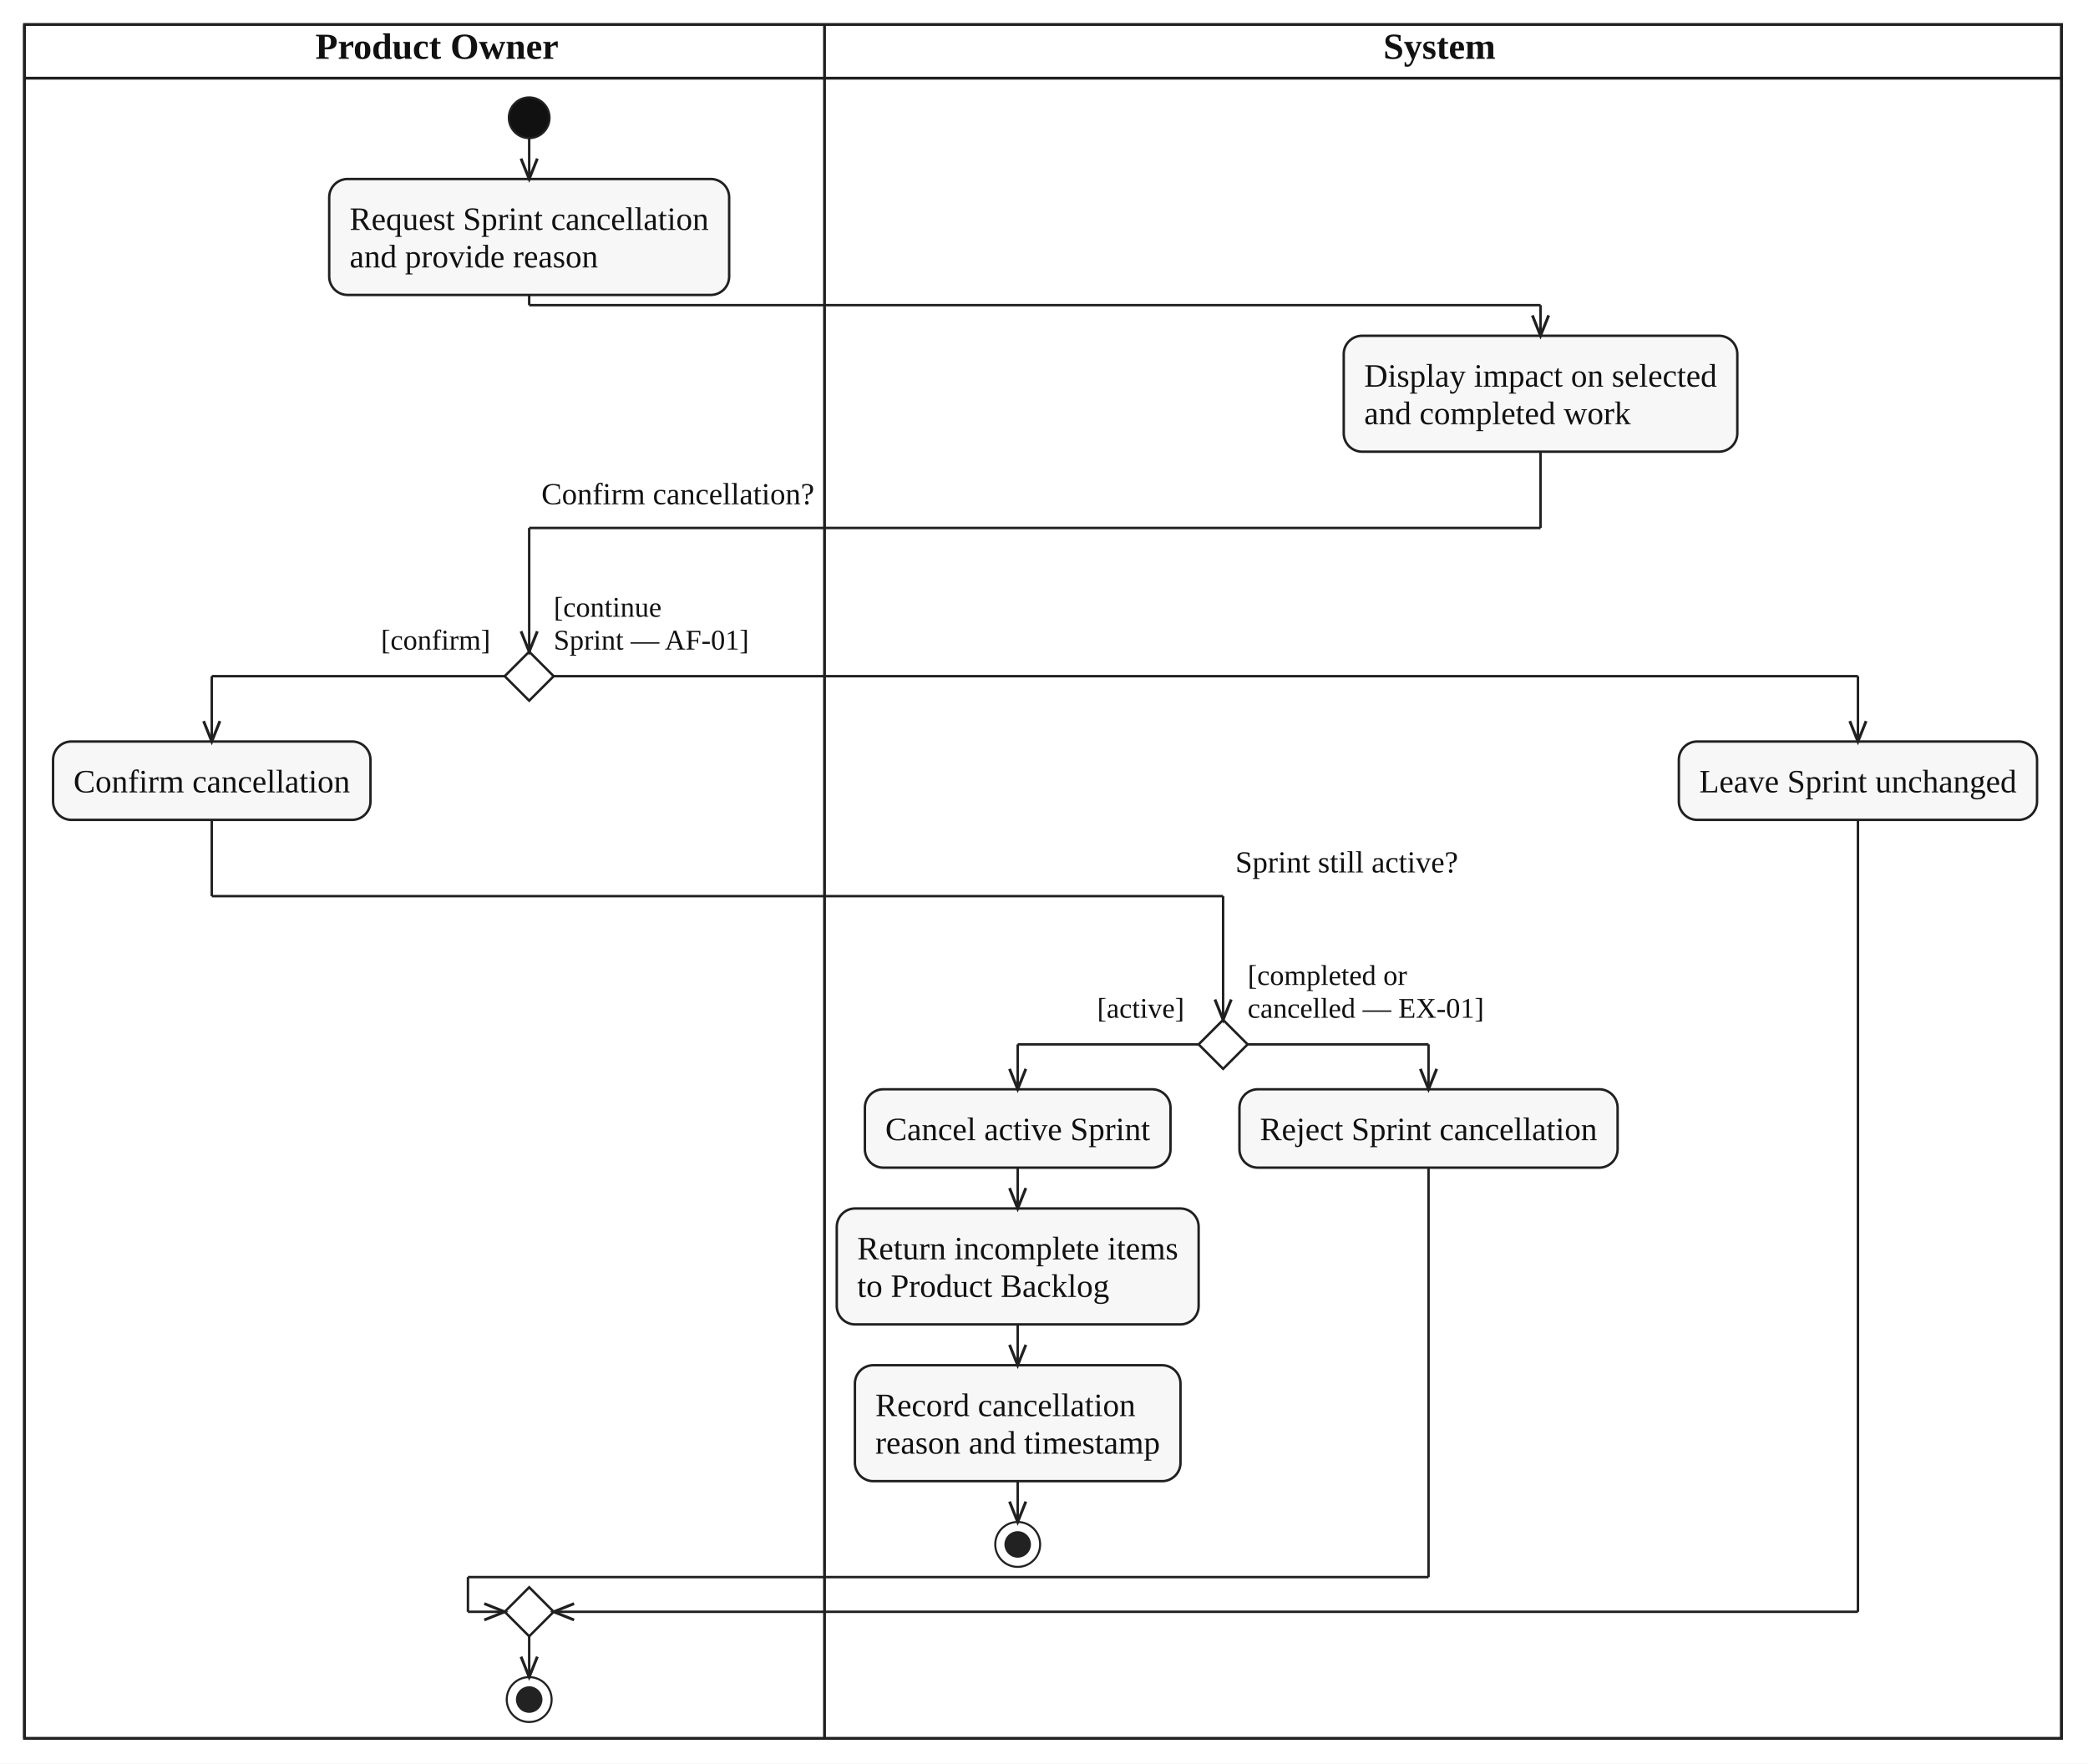
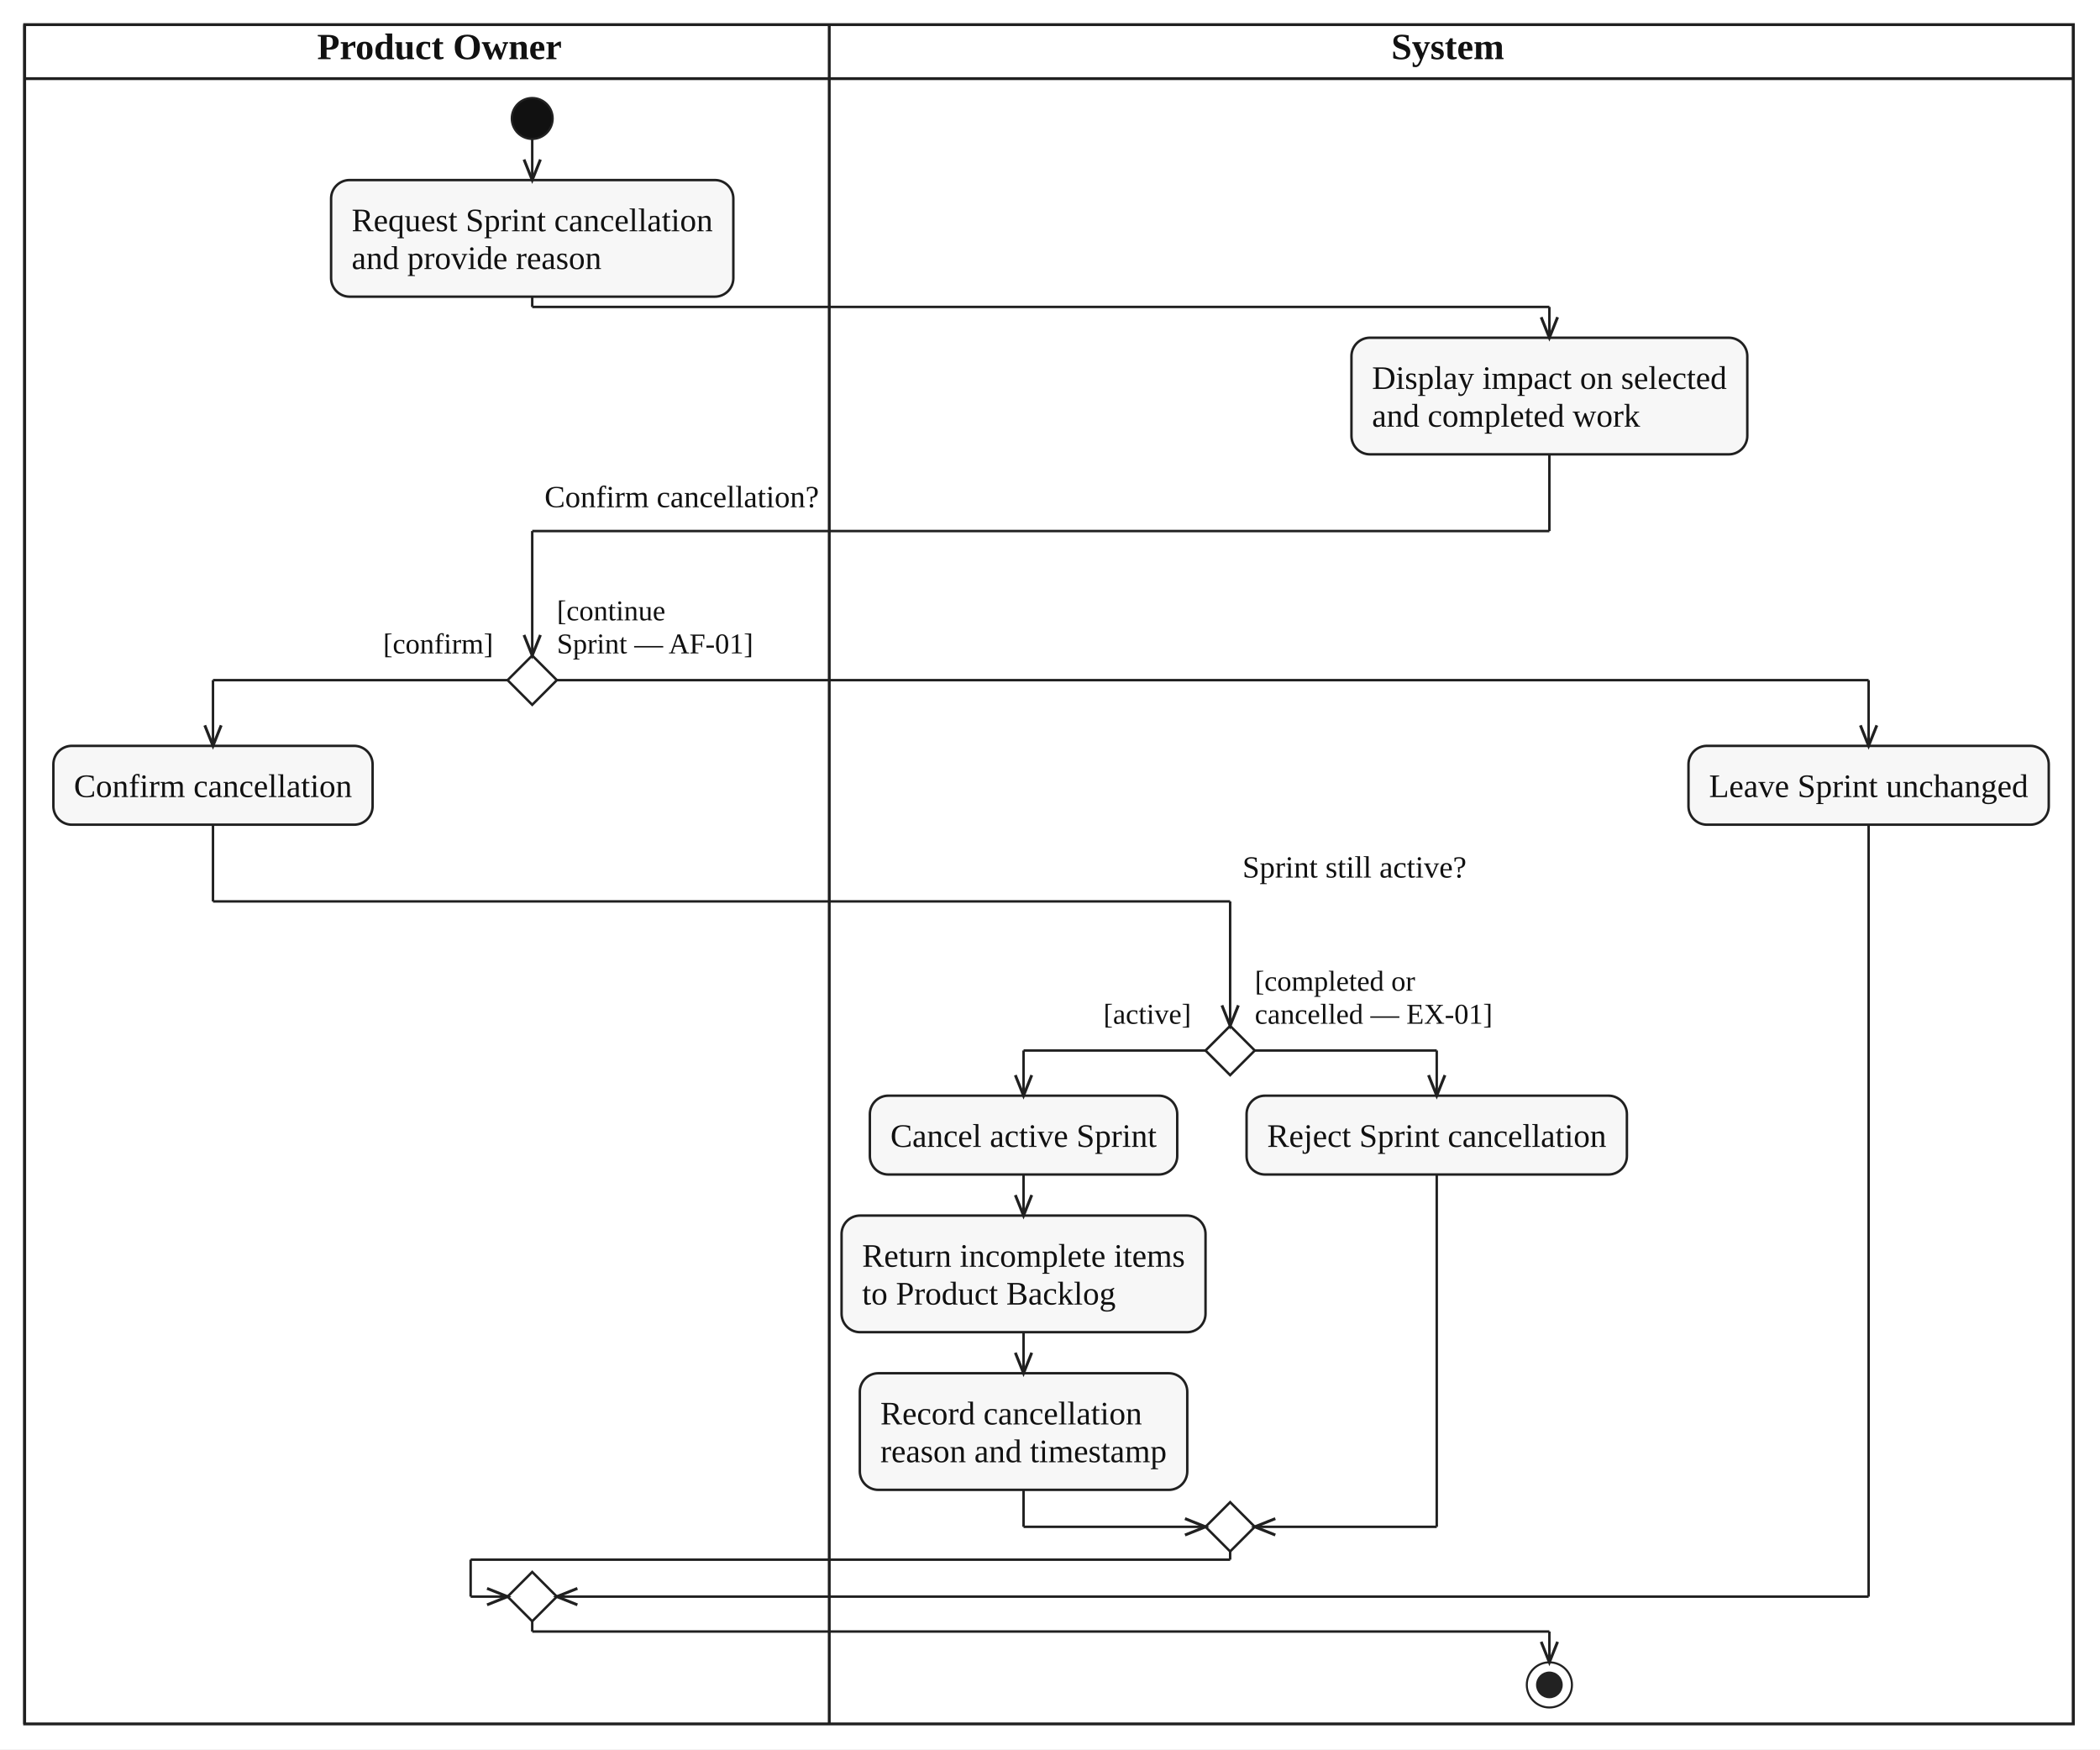
- <svg xmlns="http://www.w3.org/2000/svg" contentStyleType="text/css" height="864px" preserveAspectRatio="none" style="width:1023px;height:864px;background:#FFFFFF;" version="1.1" viewBox="-5 0.394 1023 864" width="1023px" zoomAndPan="magnify" data-pres-formatted="1">
-   <rect id="pres-background" x="-5" y="0.394" width="1023" height="864" fill="#FFFFFF" stroke="none" />
+ <svg xmlns="http://www.w3.org/2000/svg" contentStyleType="text/css" height="852px" preserveAspectRatio="none" style="width:1023px;height:852px;background:#FFFFFF;" version="1.1" viewBox="-5 0.394 1023 852" width="1023px" zoomAndPan="magnify" data-pres-formatted="1">
+   <rect id="pres-background" x="-5" y="0.394" width="1023" height="852" fill="#FFFFFF" stroke="none" />
  <defs />
  <g>
    <rect fill="#FFFFFF" height="30.698" style="stroke:#FFFFFF;stroke-width:1.0;" width="983.285" x="15" y="12.394" />
    <ellipse cx="254.269" cy="58.092" fill="#111111" rx="10" ry="10" style="stroke:#222222;stroke-width:1.0;" />
    <rect fill="#F7F7F7" height="56.797" rx="9" ry="9" style="stroke:#202020;stroke-width:1.2;" width="195.953" x="156.292" y="88.092" />
    <text fill="#111111" font-family="Times New Roman" font-size="16" lengthAdjust="spacing" textLength="175.953" x="166.292" y="113.029">Request Sprint cancellation</text>
    <text fill="#111111" font-family="Times New Roman" font-size="16" lengthAdjust="spacing" textLength="121.734" x="166.292" y="131.428">and provide reason</text>
    <polygon fill="#FFFFFF" points="254.269,319.673,266.269,331.673,254.269,343.673,242.269,331.673,254.269,319.673" style="stroke:#202020;stroke-width:1.2;" />
    <text fill="#111111" font-family="Times New Roman" font-size="15" lengthAdjust="spacing" textLength="133.696" x="260.269" y="247.434">Confirm cancellation?</text>
    <text fill="#111111" font-family="Times New Roman" font-size="15" lengthAdjust="spacing" textLength="3.75" x="260.269" y="264.683"> </text>
    <text fill="#111111" font-family="Times New Roman" font-size="15" lengthAdjust="spacing" textLength="3.75" x="260.269" y="281.931"> </text>
    <text fill="#111111" font-family="Times New Roman" font-size="15" lengthAdjust="spacing" textLength="3.75" x="260.269" y="299.18"> </text>
    <text fill="#111111" font-family="Times New Roman" font-size="15" lengthAdjust="spacing" textLength="3.75" x="260.269" y="316.428"> </text>
    <text fill="#111111" font-family="Times New Roman" font-size="14" lengthAdjust="spacing" textLength="60.642" x="181.627" y="318.644">[confirm]  </text>
    <text fill="#111111" font-family="Times New Roman" font-size="6" lengthAdjust="spacing" textLength="1.5" x="181.627" y="327.274"> </text>
    <text fill="#111111" font-family="Times New Roman" font-size="14" lengthAdjust="spacing" textLength="59.869" x="266.269" y="302.546">  [continue</text>
    <text fill="#111111" font-family="Times New Roman" font-size="14" lengthAdjust="spacing" textLength="103.448" x="266.269" y="318.644">  Sprint — AF-01]</text>
    <text fill="#111111" font-family="Times New Roman" font-size="6" lengthAdjust="spacing" textLength="1.5" x="266.269" y="327.274"> </text>
    <rect fill="#F7F7F7" height="38.398" rx="9" ry="9" style="stroke:#202020;stroke-width:1.2;" width="155.508" x="21" y="363.673" />
    <text fill="#111111" font-family="Times New Roman" font-size="16" lengthAdjust="spacing" textLength="135.508" x="31" y="388.61">Confirm cancellation</text>
-     <polygon fill="#FFFFFF" points="254.269,778.051,266.269,790.051,254.269,802.051,242.269,790.051,254.269,778.051" style="stroke:#202020;stroke-width:1.2;" />
-     <ellipse cx="254.269" cy="833.051" fill="none" rx="11" ry="11" style="stroke:#222222;stroke-width:1.0;" />
-     <ellipse cx="254.269" cy="833.051" fill="#222222" rx="6" ry="6" style="stroke:#222222;stroke-width:1.0;" />
-     <line style="stroke:#202020;stroke-width:1.4;" x1="7" x2="7" y1="12.394" y2="852.051" />
+     <polygon fill="#FFFFFF" points="254.269,766.051,266.269,778.051,254.269,790.051,242.269,778.051,254.269,766.051" style="stroke:#202020;stroke-width:1.2;" />
+     <line style="stroke:#202020;stroke-width:1.4;" x1="7" x2="7" y1="12.394" y2="840.051" />
    <rect fill="#F7F7F7" height="56.797" rx="9" ry="9" style="stroke:#202020;stroke-width:1.2;" width="192.836" x="653.352" y="164.889" />
    <text fill="#111111" font-family="Times New Roman" font-size="16" lengthAdjust="spacing" textLength="172.836" x="663.352" y="189.826">Display impact on selected</text>
    <text fill="#111111" font-family="Times New Roman" font-size="16" lengthAdjust="spacing" textLength="130.625" x="663.352" y="208.225">and completed work</text>
    <polygon fill="#FFFFFF" points="594.256,500.059,606.256,512.059,594.256,524.059,582.256,512.059,594.256,500.059" style="stroke:#202020;stroke-width:1.2;" />
    <text fill="#111111" font-family="Times New Roman" font-size="15" lengthAdjust="spacing" textLength="109.145" x="600.256" y="427.82">Sprint still active?</text>
    <text fill="#111111" font-family="Times New Roman" font-size="15" lengthAdjust="spacing" textLength="3.75" x="600.256" y="445.068"> </text>
    <text fill="#111111" font-family="Times New Roman" font-size="15" lengthAdjust="spacing" textLength="3.75" x="600.256" y="462.317"> </text>
    <text fill="#111111" font-family="Times New Roman" font-size="15" lengthAdjust="spacing" textLength="3.75" x="600.256" y="479.565"> </text>
    <text fill="#111111" font-family="Times New Roman" font-size="15" lengthAdjust="spacing" textLength="3.75" x="600.256" y="496.814"> </text>
    <text fill="#111111" font-family="Times New Roman" font-size="14" lengthAdjust="spacing" textLength="49.745" x="532.511" y="499.03">[active]  </text>
    <text fill="#111111" font-family="Times New Roman" font-size="6" lengthAdjust="spacing" textLength="1.5" x="532.511" y="507.66"> </text>
    <text fill="#111111" font-family="Times New Roman" font-size="14" lengthAdjust="spacing" textLength="85.135" x="606.256" y="482.932">  [completed or</text>
    <text fill="#111111" font-family="Times New Roman" font-size="14" lengthAdjust="spacing" textLength="122.835" x="606.256" y="499.03">  cancelled — EX-01]</text>
    <text fill="#111111" font-family="Times New Roman" font-size="6" lengthAdjust="spacing" textLength="1.5" x="606.256" y="507.66"> </text>
    <rect fill="#F7F7F7" height="38.398" rx="9" ry="9" style="stroke:#202020;stroke-width:1.2;" width="149.734" x="418.746" y="534.059" />
    <text fill="#111111" font-family="Times New Roman" font-size="16" lengthAdjust="spacing" textLength="129.734" x="428.746" y="558.996">Cancel active Sprint</text>
    <rect fill="#F7F7F7" height="56.797" rx="9" ry="9" style="stroke:#202020;stroke-width:1.2;" width="177.297" x="404.965" y="592.457" />
    <text fill="#111111" font-family="Times New Roman" font-size="16" lengthAdjust="spacing" textLength="157.297" x="414.965" y="617.394">Return incomplete items</text>
    <text fill="#111111" font-family="Times New Roman" font-size="16" lengthAdjust="spacing" textLength="123.539" x="414.965" y="635.793">to Product Backlog</text>
    <rect fill="#F7F7F7" height="56.797" rx="9" ry="9" style="stroke:#202020;stroke-width:1.2;" width="159.516" x="413.856" y="669.254" />
    <text fill="#111111" font-family="Times New Roman" font-size="16" lengthAdjust="spacing" textLength="127.492" x="423.856" y="694.191">Record cancellation</text>
    <text fill="#111111" font-family="Times New Roman" font-size="16" lengthAdjust="spacing" textLength="139.516" x="423.856" y="712.59">reason and timestamp</text>
-     <ellipse cx="493.613" cy="757.051" fill="none" rx="11" ry="11" style="stroke:#222222;stroke-width:1.0;" />
-     <ellipse cx="493.613" cy="757.051" fill="#222222" rx="6" ry="6" style="stroke:#222222;stroke-width:1.0;" />
    <rect fill="#F7F7F7" height="38.398" rx="9" ry="9" style="stroke:#202020;stroke-width:1.2;" width="185.273" x="602.262" y="534.059" />
    <text fill="#111111" font-family="Times New Roman" font-size="16" lengthAdjust="spacing" textLength="165.273" x="612.262" y="558.996">Reject Sprint cancellation</text>
+     <polygon fill="#FFFFFF" points="594.256,732.051,606.256,744.051,594.256,756.051,582.256,744.051,594.256,732.051" style="stroke:#202020;stroke-width:1.2;" />
    <rect fill="#F7F7F7" height="38.398" rx="9" ry="9" style="stroke:#202020;stroke-width:1.2;" width="175.5" x="817.535" y="363.673" />
    <text fill="#111111" font-family="Times New Roman" font-size="16" lengthAdjust="spacing" textLength="155.5" x="827.535" y="388.61">Leave Sprint unchanged</text>
-     <line style="stroke:#202020;stroke-width:1.4;" x1="398.965" x2="398.965" y1="12.394" y2="852.051" />
-     <line style="stroke:#202020;stroke-width:1.4;" x1="1005.035" x2="1005.035" y1="12.394" y2="852.051" />
+     <ellipse cx="749.77" cy="821.051" fill="none" rx="11" ry="11" style="stroke:#222222;stroke-width:1.0;" />
+     <ellipse cx="749.77" cy="821.051" fill="#222222" rx="6" ry="6" style="stroke:#222222;stroke-width:1.0;" />
+     <line style="stroke:#202020;stroke-width:1.4;" x1="398.965" x2="398.965" y1="12.394" y2="840.051" />
+     <line style="stroke:#202020;stroke-width:1.4;" x1="1005.035" x2="1005.035" y1="12.394" y2="840.051" />
    <line style="stroke:#202020;stroke-width:1.2;" x1="254.269" x2="254.269" y1="68.092" y2="88.092" />
    <polyline points="250.269,78.092 254.269,88.092 258.269,78.092" fill="none" stroke="#202020" stroke-width="1.4" stroke-linejoin="miter" stroke-linecap="butt" class="open-arrowhead" />
    <line style="stroke:#202020;stroke-width:1.2;" x1="242.269" x2="98.754" y1="331.673" y2="331.673" />
    <line style="stroke:#202020;stroke-width:1.2;" x1="98.754" x2="98.754" y1="331.673" y2="363.673" />
    <polyline points="94.754,353.673 98.754,363.673 102.754,353.673" fill="none" stroke="#202020" stroke-width="1.4" stroke-linejoin="miter" stroke-linecap="butt" class="open-arrowhead" />
-     <line style="stroke:#202020;stroke-width:1.2;" x1="254.269" x2="254.269" y1="802.051" y2="822.051" />
-     <polyline points="250.269,812.051 254.269,822.051 258.269,812.051" fill="none" stroke="#202020" stroke-width="1.4" stroke-linejoin="miter" stroke-linecap="butt" class="open-arrowhead" />
    <line style="stroke:#202020;stroke-width:1.2;" x1="493.613" x2="493.613" y1="572.457" y2="592.457" />
    <polyline points="489.613,582.457 493.613,592.457 497.613,582.457" fill="none" stroke="#202020" stroke-width="1.4" stroke-linejoin="miter" stroke-linecap="butt" class="open-arrowhead" />
    <line style="stroke:#202020;stroke-width:1.2;" x1="493.613" x2="493.613" y1="649.254" y2="669.254" />
    <polyline points="489.613,659.254 493.613,669.254 497.613,659.254" fill="none" stroke="#202020" stroke-width="1.4" stroke-linejoin="miter" stroke-linecap="butt" class="open-arrowhead" />
-     <line style="stroke:#202020;stroke-width:1.2;" x1="493.613" x2="493.613" y1="726.051" y2="746.051" />
-     <polyline points="489.613,736.051 493.613,746.051 497.613,736.051" fill="none" stroke="#202020" stroke-width="1.4" stroke-linejoin="miter" stroke-linecap="butt" class="open-arrowhead" />
    <line style="stroke:#202020;stroke-width:1.2;" x1="582.256" x2="493.613" y1="512.059" y2="512.059" />
    <line style="stroke:#202020;stroke-width:1.2;" x1="493.613" x2="493.613" y1="512.059" y2="534.059" />
    <polyline points="489.613,524.059 493.613,534.059 497.613,524.059" fill="none" stroke="#202020" stroke-width="1.4" stroke-linejoin="miter" stroke-linecap="butt" class="open-arrowhead" />
    <line style="stroke:#202020;stroke-width:1.2;" x1="606.256" x2="694.898" y1="512.059" y2="512.059" />
    <line style="stroke:#202020;stroke-width:1.2;" x1="694.898" x2="694.898" y1="512.059" y2="534.059" />
    <polyline points="690.898,524.059 694.898,534.059 698.898,524.059" fill="none" stroke="#202020" stroke-width="1.4" stroke-linejoin="miter" stroke-linecap="butt" class="open-arrowhead" />
-     <line style="stroke:#202020;stroke-width:1.2;" x1="694.898" x2="694.898" y1="572.457" y2="773.051" />
-     <line style="stroke:#202020;stroke-width:1.2;" x1="694.898" x2="224.269" y1="773.051" y2="773.051" />
-     <line style="stroke:#202020;stroke-width:1.2;" x1="224.269" x2="224.269" y1="773.051" y2="790.051" />
-     <line style="stroke:#202020;stroke-width:1.2;" x1="224.269" x2="242.269" y1="790.051" y2="790.051" />
-     <polyline points="232.269,786.051 242.269,790.051 232.269,794.051" fill="none" stroke="#202020" stroke-width="1.4" stroke-linejoin="miter" stroke-linecap="butt" class="open-arrowhead" />
+     <line style="stroke:#202020;stroke-width:1.2;" x1="493.613" x2="493.613" y1="726.051" y2="744.051" />
+     <line style="stroke:#202020;stroke-width:1.2;" x1="493.613" x2="582.256" y1="744.051" y2="744.051" />
+     <polyline points="572.256,740.051 582.256,744.051 572.256,748.051" fill="none" stroke="#202020" stroke-width="1.4" stroke-linejoin="miter" stroke-linecap="butt" class="open-arrowhead" />
+     <line style="stroke:#202020;stroke-width:1.2;" x1="694.898" x2="694.898" y1="572.457" y2="744.051" />
+     <line style="stroke:#202020;stroke-width:1.2;" x1="694.898" x2="606.256" y1="744.051" y2="744.051" />
+     <polyline points="616.256,740.051 606.256,744.051 616.256,748.051" fill="none" stroke="#202020" stroke-width="1.4" stroke-linejoin="miter" stroke-linecap="butt" class="open-arrowhead" />
    <line style="stroke:#202020;stroke-width:1.2;" x1="254.269" x2="254.269" y1="144.889" y2="149.889" />
    <line style="stroke:#202020;stroke-width:1.2;" x1="254.269" x2="749.77" y1="149.889" y2="149.889" />
    <line style="stroke:#202020;stroke-width:1.2;" x1="749.77" x2="749.77" y1="149.889" y2="164.889" />
    <polyline points="745.77,154.889 749.77,164.889 753.77,154.889" fill="none" stroke="#202020" stroke-width="1.4" stroke-linejoin="miter" stroke-linecap="butt" class="open-arrowhead" />
    <line style="stroke:#202020;stroke-width:1.2;" x1="98.754" x2="98.754" y1="402.071" y2="439.437" />
    <line style="stroke:#202020;stroke-width:1.2;" x1="98.754" x2="594.256" y1="439.437" y2="439.437" />
    <line style="stroke:#202020;stroke-width:1.2;" x1="594.256" x2="594.256" y1="439.437" y2="500.059" />
    <polyline points="590.256,490.059 594.256,500.059 598.256,490.059" fill="none" stroke="#202020" stroke-width="1.4" stroke-linejoin="miter" stroke-linecap="butt" class="open-arrowhead" />
    <line style="stroke:#202020;stroke-width:1.2;" x1="266.269" x2="905.285" y1="331.673" y2="331.673" />
    <line style="stroke:#202020;stroke-width:1.2;" x1="905.285" x2="905.285" y1="331.673" y2="363.673" />
    <polyline points="901.285,353.673 905.285,363.673 909.285,353.673" fill="none" stroke="#202020" stroke-width="1.4" stroke-linejoin="miter" stroke-linecap="butt" class="open-arrowhead" />
-     <line style="stroke:#202020;stroke-width:1.2;" x1="905.285" x2="905.285" y1="402.071" y2="790.051" />
-     <line style="stroke:#202020;stroke-width:1.2;" x1="905.285" x2="266.269" y1="790.051" y2="790.051" />
-     <polyline points="276.269,786.051 266.269,790.051 276.269,794.051" fill="none" stroke="#202020" stroke-width="1.4" stroke-linejoin="miter" stroke-linecap="butt" class="open-arrowhead" />
+     <line style="stroke:#202020;stroke-width:1.2;" x1="594.256" x2="594.256" y1="756.051" y2="760.051" />
+     <line style="stroke:#202020;stroke-width:1.2;" x1="594.256" x2="224.269" y1="760.051" y2="760.051" />
+     <line style="stroke:#202020;stroke-width:1.2;" x1="224.269" x2="224.269" y1="760.051" y2="778.051" />
+     <line style="stroke:#202020;stroke-width:1.2;" x1="224.269" x2="242.269" y1="778.051" y2="778.051" />
+     <polyline points="232.269,774.051 242.269,778.051 232.269,782.051" fill="none" stroke="#202020" stroke-width="1.4" stroke-linejoin="miter" stroke-linecap="butt" class="open-arrowhead" />
+     <line style="stroke:#202020;stroke-width:1.2;" x1="905.285" x2="905.285" y1="402.071" y2="778.051" />
+     <line style="stroke:#202020;stroke-width:1.2;" x1="905.285" x2="266.269" y1="778.051" y2="778.051" />
+     <polyline points="276.269,774.051 266.269,778.051 276.269,782.051" fill="none" stroke="#202020" stroke-width="1.4" stroke-linejoin="miter" stroke-linecap="butt" class="open-arrowhead" />
    <line style="stroke:#202020;stroke-width:1.2;" x1="749.77" x2="749.77" y1="221.685" y2="259.051" />
    <line style="stroke:#202020;stroke-width:1.2;" x1="749.77" x2="254.269" y1="259.051" y2="259.051" />
    <line style="stroke:#202020;stroke-width:1.2;" x1="254.269" x2="254.269" y1="259.051" y2="319.673" />
    <polyline points="250.269,309.673 254.269,319.673 258.269,309.673" fill="none" stroke="#202020" stroke-width="1.4" stroke-linejoin="miter" stroke-linecap="butt" class="open-arrowhead" />
+     <line style="stroke:#202020;stroke-width:1.2;" x1="254.269" x2="254.269" y1="790.051" y2="795.051" />
+     <line style="stroke:#202020;stroke-width:1.2;" x1="254.269" x2="749.77" y1="795.051" y2="795.051" />
+     <line style="stroke:#202020;stroke-width:1.2;" x1="749.77" x2="749.77" y1="795.051" y2="810.051" />
+     <polyline points="745.77,800.051 749.77,810.051 753.77,800.051" fill="none" stroke="#202020" stroke-width="1.4" stroke-linejoin="miter" stroke-linecap="butt" class="open-arrowhead" />
    <text fill="#111111" font-family="Times New Roman" font-size="18" font-weight="bold" lengthAdjust="spacing" textLength="119.478" x="149.493" y="29.198">Product Owner</text>
    <text fill="#111111" font-family="Times New Roman" font-size="7" font-weight="bold" lengthAdjust="spacing" textLength="1.75" x="144.993" y="39.627"> </text>
    <text fill="#111111" font-family="Times New Roman" font-size="18" font-weight="bold" lengthAdjust="spacing" textLength="54.993" x="672.753" y="29.198">System</text>
    <text fill="#111111" font-family="Times New Roman" font-size="7" font-weight="bold" lengthAdjust="spacing" textLength="1.75" x="668.253" y="39.627"> </text>
  </g>
  <g id="pres-frame" fill="none" stroke="#202020" stroke-width="1.4">
-     <rect x="7" y="12.394" width="998.035" height="839.657" />
+     <rect x="7" y="12.394" width="998.035" height="827.657" />
    <line x1="7" x2="1005.035" y1="38.698" y2="38.698" />
  </g>
</svg>
